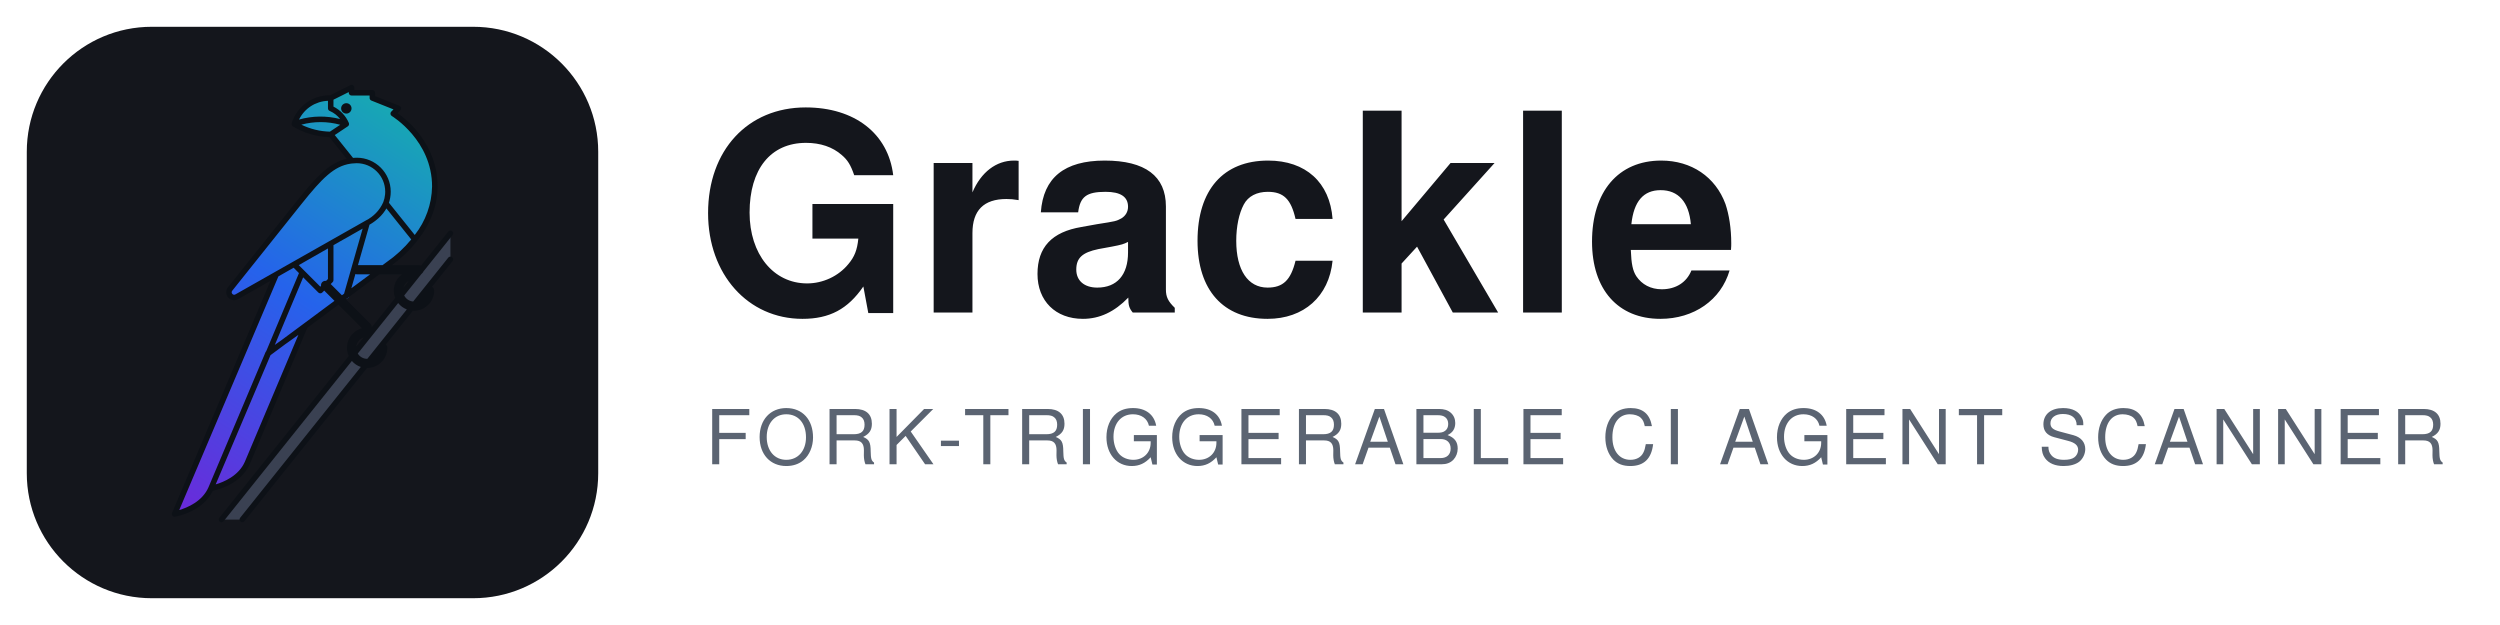
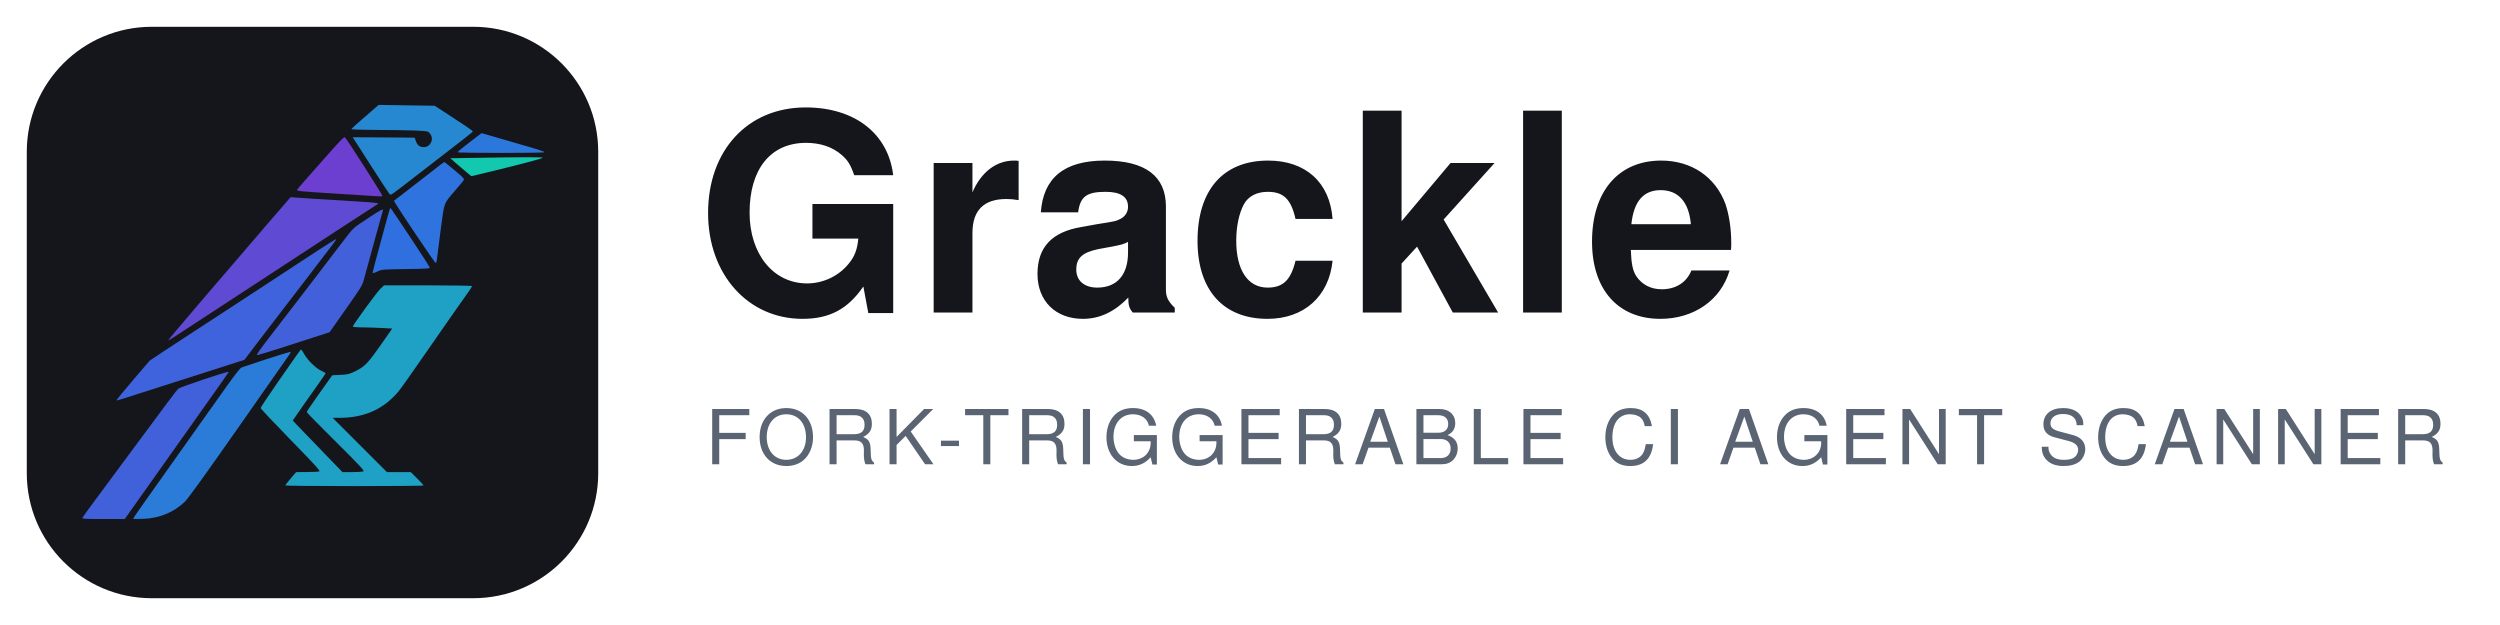
<svg xmlns="http://www.w3.org/2000/svg" viewBox="0 0 560 140" width="560" height="140" role="img" aria-label="Grackle">
  <g transform="translate(6 6)">
    <rect x="0" y="0" width="128" height="128" rx="28" fill="#14161c" />
-     <svg x="15" y="13" width="98" height="98" viewBox="-21.26 0 119.137 119.137">
-       <defs>
-         <linearGradient id="gk-sheen" x1="60" y1="1064" x2="135" y2="946" gradientUnits="userSpaceOnUse">
-           <stop offset="0" stop-color="#6d28d9" />
-           <stop offset="0.5" stop-color="#2563eb" />
-           <stop offset="1" stop-color="#14b8a6" />
-         </linearGradient>
-       </defs>
-       <g id="Group_3014" data-name="Group 3014" transform="translate(-59.259 -945.529)">
-         <g id="Group_3012" data-name="Group 3012">
-           <g id="Group_2961" data-name="Group 2961">
-             <g id="Group_2960" data-name="Group 2960">
-               <g id="Group_2959" data-name="Group 2959">
-                 <g id="Group_2958" data-name="Group 2958">
-                   <g id="Group_2957" data-name="Group 2957">
-                     <path id="Path_1294" data-name="Path 1294" d="M92.608,956.2s7.068-2.884,14.173,0" fill="url(#gk-sheen)" />
-                   </g>
-                 </g>
-               </g>
-             </g>
-           </g>
-           <g id="Group_2966" data-name="Group 2966">
-             <g id="Group_2965" data-name="Group 2965">
-               <g id="Group_2964" data-name="Group 2964">
-                 <g id="Group_2963" data-name="Group 2963">
-                   <g id="Group_2962" data-name="Group 2962">
-                     <path id="Path_1295" data-name="Path 1295" d="M106.781,1003.722a.777.777,0,0,1-.206-.029.75.75,0,0,1-.515-.927l5.669-19.843a.75.75,0,0,1,1.442.412l-5.669,19.843A.75.75,0,0,1,106.781,1003.722Z" fill="url(#gk-sheen)" />
-                   </g>
-                 </g>
-               </g>
-             </g>
-           </g>
-           <g id="Group_2971" data-name="Group 2971">
-             <g id="Group_2970" data-name="Group 2970">
-               <g id="Group_2969" data-name="Group 2969">
-                 <g id="Group_2968" data-name="Group 2968">
-                   <g id="Group_2967" data-name="Group 2967">
-                     <path id="Path_1296" data-name="Path 1296" d="M125.206,987.381,108.2,966.121c-9.146,2.975-12.756,12.756-12.756,12.756L75.6,1025.649l9.921-6.986,32.6-24.2a33.619,33.619,0,0,0,7.305-6.84Z" fill="url(#gk-sheen)" />
-                   </g>
-                 </g>
-               </g>
-             </g>
-           </g>
-           <g id="Group_2976" data-name="Group 2976">
-             <g id="Group_2975" data-name="Group 2975">
-               <g id="Group_2974" data-name="Group 2974">
-                 <g id="Group_2973" data-name="Group 2973">
-                   <g id="Group_2972" data-name="Group 2972">
-                     <path id="Path_1297" data-name="Path 1297" d="M78.435,1063.917l56.693-70.866v-7.087l-62.362,77.953Z" fill="#3a4152" />
-                   </g>
-                 </g>
-               </g>
-             </g>
-           </g>
-           <g id="Group_2981" data-name="Group 2981">
-             <g id="Group_2980" data-name="Group 2980">
-               <g id="Group_2979" data-name="Group 2979">
-                 <g id="Group_2978" data-name="Group 2978">
-                   <g id="Group_2977" data-name="Group 2977">
-                     <path id="Path_1298" data-name="Path 1298" d="M102.539,959.785a.75.75,0,0,1-.005-1.5h.005a.75.75,0,0,1,0,1.5Z" fill="url(#gk-sheen)" />
-                   </g>
-                 </g>
-               </g>
-             </g>
-           </g>
-           <g id="Group_2986" data-name="Group 2986">
-             <g id="Group_2985" data-name="Group 2985">
-               <g id="Group_2984" data-name="Group 2984">
-                 <g id="Group_2983" data-name="Group 2983">
-                   <g id="Group_2982" data-name="Group 2982">
-                     <path id="Path_1299" data-name="Path 1299" d="M102.529,959.035h0l4.252-2.835a7.961,7.961,0,0,0-4.252-4.252v-2.835a9.979,9.979,0,0,0-9.921,7.087,19.6,19.6,0,0,0,9.921,2.835Z" fill="url(#gk-sheen)" />
-                   </g>
-                 </g>
-               </g>
-             </g>
-           </g>
-           <g id="Group_2991" data-name="Group 2991">
-             <g id="Group_2990" data-name="Group 2990">
-               <g id="Group_2989" data-name="Group 2989">
-                 <g id="Group_2988" data-name="Group 2988">
-                   <g id="Group_2987" data-name="Group 2987">
-                     <path id="Path_1300" data-name="Path 1300" d="M119.537,953.365l1.417-1.417-7.086-2.835V947.7H108.2v-1.417l-5.669,2.834h0v2.835a7.961,7.961,0,0,1,4.252,4.252l-4.252,2.835h0l5.669,7.086,17.008,21.26.219.247a23.322,23.322,0,0,0,5.45-14.42C130.875,960.1,119.537,953.365,119.537,953.365Z" fill="url(#gk-sheen)" />
-                   </g>
-                 </g>
-               </g>
-             </g>
-           </g>
-           <g id="Group_2996" data-name="Group 2996">
-             <g id="Group_2995" data-name="Group 2995">
-               <g id="Group_2994" data-name="Group 2994">
-                 <g id="Group_2993" data-name="Group 2993">
-                   <g id="Group_2992" data-name="Group 2992">
-                     <path id="Path_1301" data-name="Path 1301" d="M102.529,988.8v9.921l-2.835,2.835-7.087-7.087Z" fill="url(#gk-sheen)" />
-                   </g>
-                 </g>
-               </g>
-             </g>
-           </g>
-           <g id="Group_3001" data-name="Group 3001">
-             <g id="Group_3000" data-name="Group 3000">
-               <g id="Group_2999" data-name="Group 2999">
-                 <g id="Group_2998" data-name="Group 2998">
-                   <g id="Group_2997" data-name="Group 2997">
-                     <path id="Path_1302" data-name="Path 1302" d="M95.442,978.877,75.6,1025.649,60.009,1062.4s7.4-1.157,9.922-6.985l15.59-36.75,11.339-27.03Z" fill="url(#gk-sheen)" />
-                   </g>
-                 </g>
-               </g>
-             </g>
-           </g>
-           <g id="Group_3006" data-name="Group 3006">
-             <g id="Group_3005" data-name="Group 3005">
-               <g id="Group_3004" data-name="Group 3004">
-                 <g id="Group_3003" data-name="Group 3003">
-                   <g id="Group_3002" data-name="Group 3002">
-                     <path id="Path_1303" data-name="Path 1303" d="M95.442,1011.476l-9.952,7.086-15.559,36.851s7.4-1.158,9.921-6.986l15.59-36.749Z" fill="url(#gk-sheen)" />
-                   </g>
-                 </g>
-               </g>
-             </g>
-           </g>
-           <g id="Group_3011" data-name="Group 3011">
-             <g id="Group_3010" data-name="Group 3010">
-               <g id="Group_3009" data-name="Group 3009">
-                 <g id="Group_3008" data-name="Group 3008">
-                   <g id="Group_3007" data-name="Group 3007">
-                     <path id="Path_1304" data-name="Path 1304" d="M112.45,983.129,76.942,1003.25a1.423,1.423,0,0,1-1.785-2.162L94.025,977.46c5.986-7.5,9.72-11.339,15.591-11.339a8.5,8.5,0,0,1,8.5,8.5C118.12,977.522,116.761,980.709,112.45,983.129Z" fill="url(#gk-sheen)" />
-                   </g>
-                 </g>
-               </g>
-             </g>
-           </g>
-         </g>
-         <g id="Group_3013" data-name="Group 3013">
-           <path id="Path_1305" data-name="Path 1305" d="M134.542,992.582l-9.561,11.952a2.989,2.989,0,0,1-2.443-1.633l4.651-5.814.319-.318a1.218,1.218,0,0,0,.256-.4l7.949-9.936a.75.75,0,1,0-1.171-.937l-7.41,9.262a1.24,1.24,0,0,0-.508-.122H119.2a35.17,35.17,0,0,0,6.816-6.542c3.724-4.706,5.613-9.714,5.613-14.885,0-11.466-8.248-18.118-10.906-19.965l.764-.765a.749.749,0,0,0-.251-1.226l-6.615-2.646v-.91a.75.75,0,0,0-.75-.75h-4.92v-.667a.75.75,0,0,0-1.085-.671l-5.533,2.767a10.815,10.815,0,0,0-10.449,7.639.7.7,0,0,0-.011.12.7.7,0,0,0-.008.079.763.763,0,0,0,.05.264v.006c0,.008.012.014.016.022a.723.723,0,0,0,.129.2.614.614,0,0,0,.066.06.579.579,0,0,0,.068.063,20.285,20.285,0,0,0,9.968,2.95l4.72,5.9c-4.519,1-8.027,4.535-13.441,11.318L74.586,1000.6a2.182,2.182,0,0,0,1.642,3.591,2.2,2.2,0,0,0,1.084-.29l8.819-5-26.812,63.2a.75.75,0,0,0,.69,1.043.758.758,0,0,0,.116-.009c.312-.049,7.511-1.251,10.307-7.058,1.6-.329,7.761-1.923,10.111-7.362l15.59-36.952a.576.576,0,0,0,.014-.056l8.478-6.293,6.409,6.41a5.49,5.49,0,0,0-3.6,7.557l-35.251,44.063a.75.75,0,0,0,.118,1.054.751.751,0,0,0,1.054-.117l34.929-43.661a5.509,5.509,0,0,0,2.437,1.639l-32.868,41.085a.75.75,0,0,0,1.171.937l33.392-41.74.038,0a5.508,5.508,0,0,0,5.5-5.5,1.236,1.236,0,0,0-.409-.913l7.353-9.191c.1.005.2.015.31.015a5.508,5.508,0,0,0,5.5-5.5,1.231,1.231,0,0,0-.593-1.037l5.6-7a.75.75,0,0,0-1.171-.937Zm-10.736,6.333-1.485,1.857A3,3,0,0,1,123.806,998.915Zm-6.091-5.079c-.015.01-.029.019-.042.029l-1.037.77h-6.693l3.147-11.015c.212-.124.421-.249.621-.378.092-.059.178-.121.268-.181.192-.13.38-.261.562-.4.1-.073.191-.147.285-.221q.249-.195.483-.4c.088-.076.176-.152.261-.23.161-.147.313-.3.463-.449.066-.068.136-.134.2-.2.207-.223.4-.449.588-.682.011-.013.019-.027.029-.04.172-.22.332-.445.483-.675.051-.077.1-.157.144-.236.071-.115.147-.228.212-.345l6.763,8.453A33.1,33.1,0,0,1,117.715,993.836Zm-12.133,9-3.056-3.056.533-.534a.749.749,0,0,0,.22-.53v-9.532l7.946-4.5-5.064,17.725Zm-5.354-3.587a1.227,1.227,0,0,0-.335,1.042l-.2.2-4.4-4.4-1.464-1.463,4.236-2.421,3.711-2.12v8.318l-.509.509A1.227,1.227,0,0,0,100.228,999.253Zm9.022-2.192a1.2,1.2,0,0,0,.366.074h3.652l-5.126,3.8ZM108.2,948.446h4.92v.667a.75.75,0,0,0,.471.7l6.031,2.412-.613.613a.75.75,0,0,0,.147,1.175c.109.065,10.972,6.664,10.972,19.2a21.949,21.949,0,0,1-4.715,13.205l-7.035-8.771c.026-.078.045-.158.07-.236.033-.107.065-.213.094-.321.044-.163.082-.327.117-.493.022-.1.046-.208.064-.313.033-.182.056-.366.077-.55.011-.09.026-.18.033-.271.024-.275.039-.553.039-.833a9.265,9.265,0,0,0-9.254-9.254c-.291,0-.595.017-.912.041-.038,0-.071,0-.109,0l-4.969-6.211,3.567-2.379,0,0h0l0,0a.717.717,0,0,0,.173-.166.583.583,0,0,0,.045-.076.64.64,0,0,0,.059-.1c0-.011,0-.022.006-.033a.732.732,0,0,0,.036-.191.6.6,0,0,0,.01-.083.753.753,0,0,0-.047-.222.4.4,0,0,0-.011-.047v0a8.859,8.859,0,0,0-4.19-4.446v-1.879l4.169-2.085v.2A.75.75,0,0,0,108.2,948.446Zm-5.894,9.837a18.942,18.942,0,0,1-7.781-1.9,20.026,20.026,0,0,1,10.589.025Zm-.525-8.4v2.062a.755.755,0,0,0,.5.708,7.211,7.211,0,0,1,2.819,2.2,21.466,21.466,0,0,0-11.2.135A9.1,9.1,0,0,1,101.779,949.886ZM76.573,1002.6a.642.642,0,0,1-.852-.157.652.652,0,0,1,.022-.885l18.868-23.628c5.6-7.013,8.846-10.254,13.3-10.924.144-.021.288-.04.434-.056h0a11.327,11.327,0,0,1,1.271-.077,7.764,7.764,0,0,1,7.754,7.754q0,.375-.035.744a7.774,7.774,0,0,1-.506,2.138h0a10.125,10.125,0,0,1-4.748,4.97Zm-15.292,58.723,27-63.631,2.292-1.3,1.853-1.05,1.458,1.459-8.925,21.277a.751.751,0,0,0-.155.193l-15.558,36.846C67.561,1059,63.448,1060.686,61.281,1061.321Zm32.443-47.7-14.561,34.51c-1.68,3.889-5.793,5.57-7.961,6.206l14.93-35.192,3.932-2.918Zm-4.548,1.4-1.87,1.332,7.719-18.4,4.139,4.139a.752.752,0,0,0,1.061,0l.533-.534,2.795,2.795Zm17.478-11.105.292-.217a.738.738,0,0,0,.479-.355l8.359-6.205h6.148a5.478,5.478,0,0,0-1.843,6.427l-6.389,7.985v-.071a1.246,1.246,0,0,0-.366-.884Zm4.831,10.4-2,2.505A2.991,2.991,0,0,1,111.485,1014.316Zm1.008,5.827c-.014,0-.028,0-.043,0a2.993,2.993,0,0,1-2.553-1.444l10.995-13.744a5.52,5.52,0,0,0,2.362,1.733Z" fill="#0d1117" />
-           <path id="Path_1306" data-name="Path 1306" d="M105.364,951.948a1.417,1.417,0,1,0,1.417-1.417A1.416,1.416,0,0,0,105.364,951.948Z" fill="#0d1117" />
-         </g>
+     <g transform="translate(10.00 15.53) scale(0.1843)">
+       <g transform="translate(0,526) scale(0.1,-0.1)">
+         <path d="M3570 5011 c-91 -78 -166 -146 -168 -151 -2 -6 110 -10 300 -11 167 0 377 -4 466 -7 164 -7 164 -7 188 -35 56 -66 11 -167 -74 -167 -49 0 -79 23 -96 75 l-14 40 -377 3 -377 2 18 -27 c10 -16 107 -167 217 -338 109 -170 205 -316 212 -324 18 -18 1 -30 325 221 564 434 685 529 688 538 3 8 -96 75 -363 248 l-100 65 -340 5 -341 5 -164 -142z" fill="#2788d2" />
+         <path d="M4837 4698 c-80 -61 -144 -115 -141 -120 7 -11 1054 -11 1054 0 0 5 -48 23 -107 41 -99 29 -655 191 -658 191 -1 0 -67 -50 -148 -112z" fill="#2c77dc" />
+         <path d="M3124 4558 c-291 -327 -379 -429 -382 -438 -5 -14 39 -18 468 -45 223 -14 442 -28 488 -31 49 -4 82 -3 82 3 0 15 -424 679 -455 711 -10 11 -48 -27 -201 -200z" fill="#6d3fd0" />
+         <path d="M4930 4510 l-324 -5 79 -70 c44 -39 102 -88 128 -109 l48 -39 197 47 c338 81 672 169 672 177 0 8 -277 8 -800 -1z" fill="#12c9b0" />
+         <path d="M4385 4348 c-77 -60 -213 -166 -303 -235 l-162 -125 21 -37 c47 -82 475 -716 485 -719 7 -2 14 21 18 60 4 35 25 195 46 357 45 335 30 296 180 471 50 58 95 112 100 121 7 13 -16 37 -112 117 -67 56 -124 102 -127 101 -4 0 -69 -50 -146 -111z" fill="#2e73de" />
+         <path d="M2419 3749 c-592 -686 -1239 -1444 -1239 -1452 0 -11 -59 -49 675 432 1243 813 1780 1164 1829 1194 l50 31 -30 7 c-16 4 -114 12 -219 18 -435 26 -665 41 -741 47 l-80 6 -245 -283z" fill="#5f4ad4" />
+         <path d="M3860 3858 c-7 -24 -54 -198 -106 -388 -52 -190 -94 -351 -94 -357 0 -7 23 -2 58 15 57 26 59 26 350 30 260 4 292 6 287 20 -10 27 -470 722 -477 722 -4 0 -12 -19 -18 -42z" fill="#306fe0" />
+         <path d="M3615 3783 c-197 -130 -185 -118 -314 -288 -226 -298 -772 -1009 -913 -1190 -89 -115 -142 -191 -134 -193 12 -3 346 103 778 244 l106 35 93 132 c332 473 299 418 337 557 41 152 211 770 217 787 10 30 -21 15 -170 -84z" fill="#4360db" />
+         <path d="M3000 3387 c-113 -74 -482 -315 -820 -537 -338 -222 -680 -445 -760 -496 -80 -51 -218 -142 -307 -201 l-162 -108 -201 -235 c-110 -129 -200 -239 -200 -243 0 -11 -59 -29 700 215 360 115 699 224 754 241 l98 31 202 266 c111 146 357 467 547 713 393 512 374 487 363 487 -5 0 -101 -60 -214 -133z" fill="#3f63dc" />
+         <path d="M3760 2923 c-40 -35 -340 -445 -340 -464 0 -5 57 -10 128 -10 70 -1 177 -4 239 -8 l112 -6 -129 -185 c-161 -231 -203 -276 -314 -331 -79 -39 -93 -42 -186 -47 l-100 -5 -155 -218 c-85 -120 -155 -223 -155 -229 0 -6 159 -168 353 -360 283 -281 349 -352 337 -360 -8 -5 -69 -10 -135 -10 l-121 0 -230 238 c-126 130 -262 271 -302 313 l-72 76 51 74 c27 41 117 169 199 284 82 116 150 213 150 216 0 3 -24 16 -52 30 -66 30 -165 127 -208 202 -17 31 -35 57 -38 57 -8 -1 -30 -32 -290 -406 -111 -160 -202 -297 -202 -305 0 -8 165 -183 366 -389 298 -305 362 -376 347 -381 -10 -4 -77 -8 -150 -8 l-132 -1 -66 -77 c-36 -42 -65 -80 -65 -85 0 -4 378 -8 840 -8 462 0 840 3 840 8 0 4 -35 42 -78 85 l-77 77 -145 0 -145 0 -330 330 -330 330 87 0 c258 0 473 81 637 240 80 77 78 75 391 525 284 409 453 651 527 754 29 41 53 78 53 82 0 5 -241 9 -535 9 l-535 0 -40 -37z" fill="#1fa1c5" />
+         <path d="M2365 2061 c-148 -49 -282 -93 -297 -99 -17 -7 -74 -79 -174 -219 -81 -114 -229 -323 -329 -463 -171 -241 -419 -589 -693 -977 -67 -95 -122 -175 -122 -179 0 -3 55 -4 123 -2 196 7 373 80 505 208 39 37 248 328 642 890 321 459 599 856 618 883 29 40 31 47 15 47 -10 -1 -139 -41 -288 -89z" fill="#2b7cd9" />
+         <path d="M1601 1815 c-156 -52 -292 -102 -303 -112 -20 -18 -132 -167 -613 -818 -159 -214 -347 -468 -418 -564 -71 -96 -131 -180 -134 -187 -4 -12 40 -14 255 -14 l260 0 214 302 c118 167 402 567 631 890 229 323 417 589 417 592 0 11 -27 3 -309 -89z" fill="#4161db" />
      </g>
-     </svg>
+     </g>
  </g>
  <text x="156" y="70" font-family="'Segoe UI',system-ui,-apple-system,Helvetica,Arial,sans-serif" font-size="62" font-weight="700" letter-spacing="1" fill="#14161c">Grackle</text>
  <text x="158" y="104" font-family="'Segoe UI',system-ui,-apple-system,Helvetica,Arial,sans-serif" font-size="17" font-weight="500" letter-spacing="1.5" fill="#5b6472">FORK-TRIGGERABLE CI AGENT SCANNER</text>
</svg>
